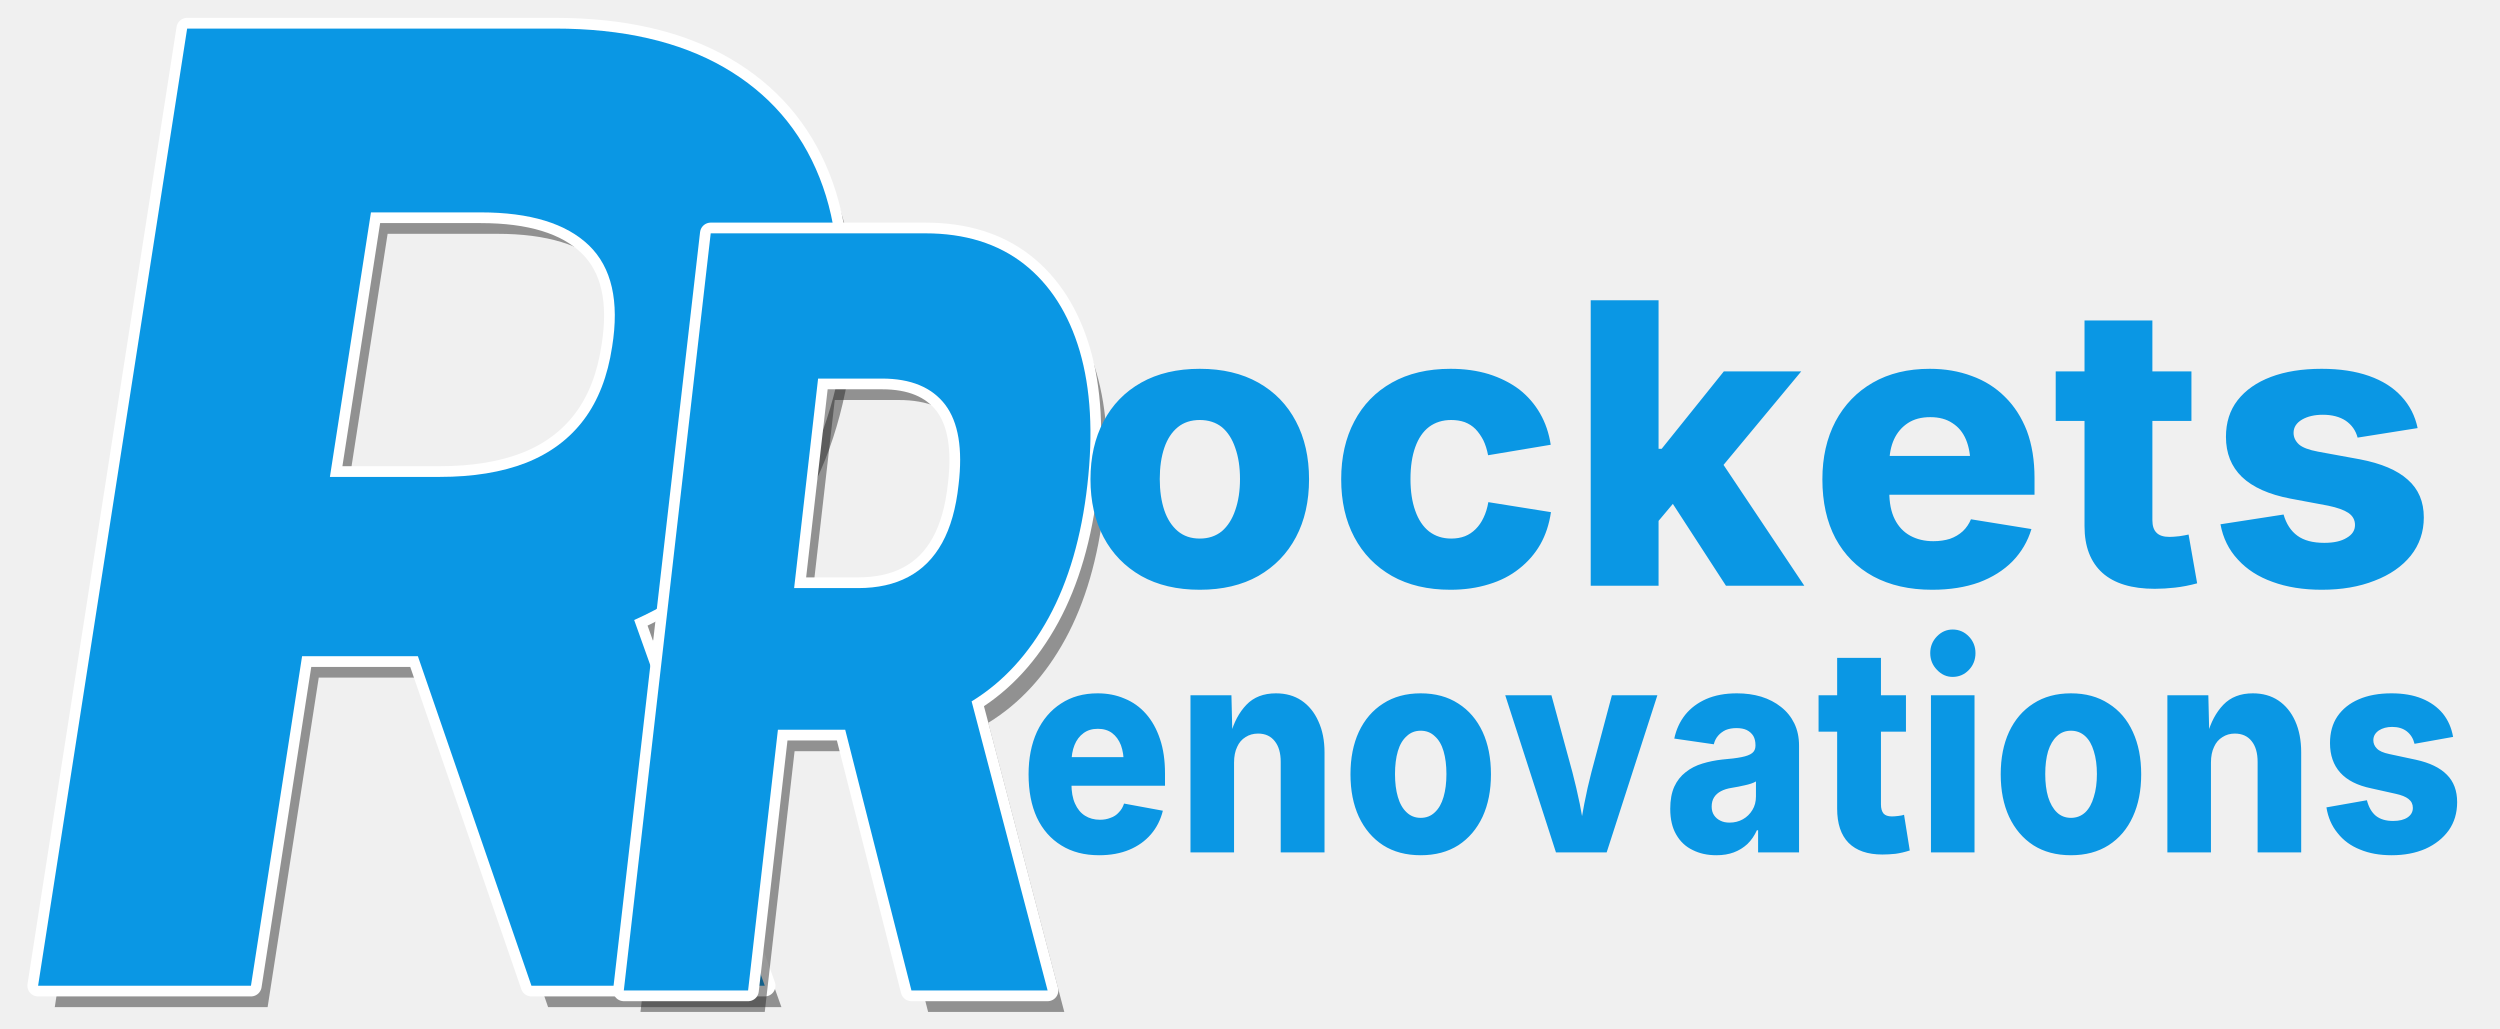
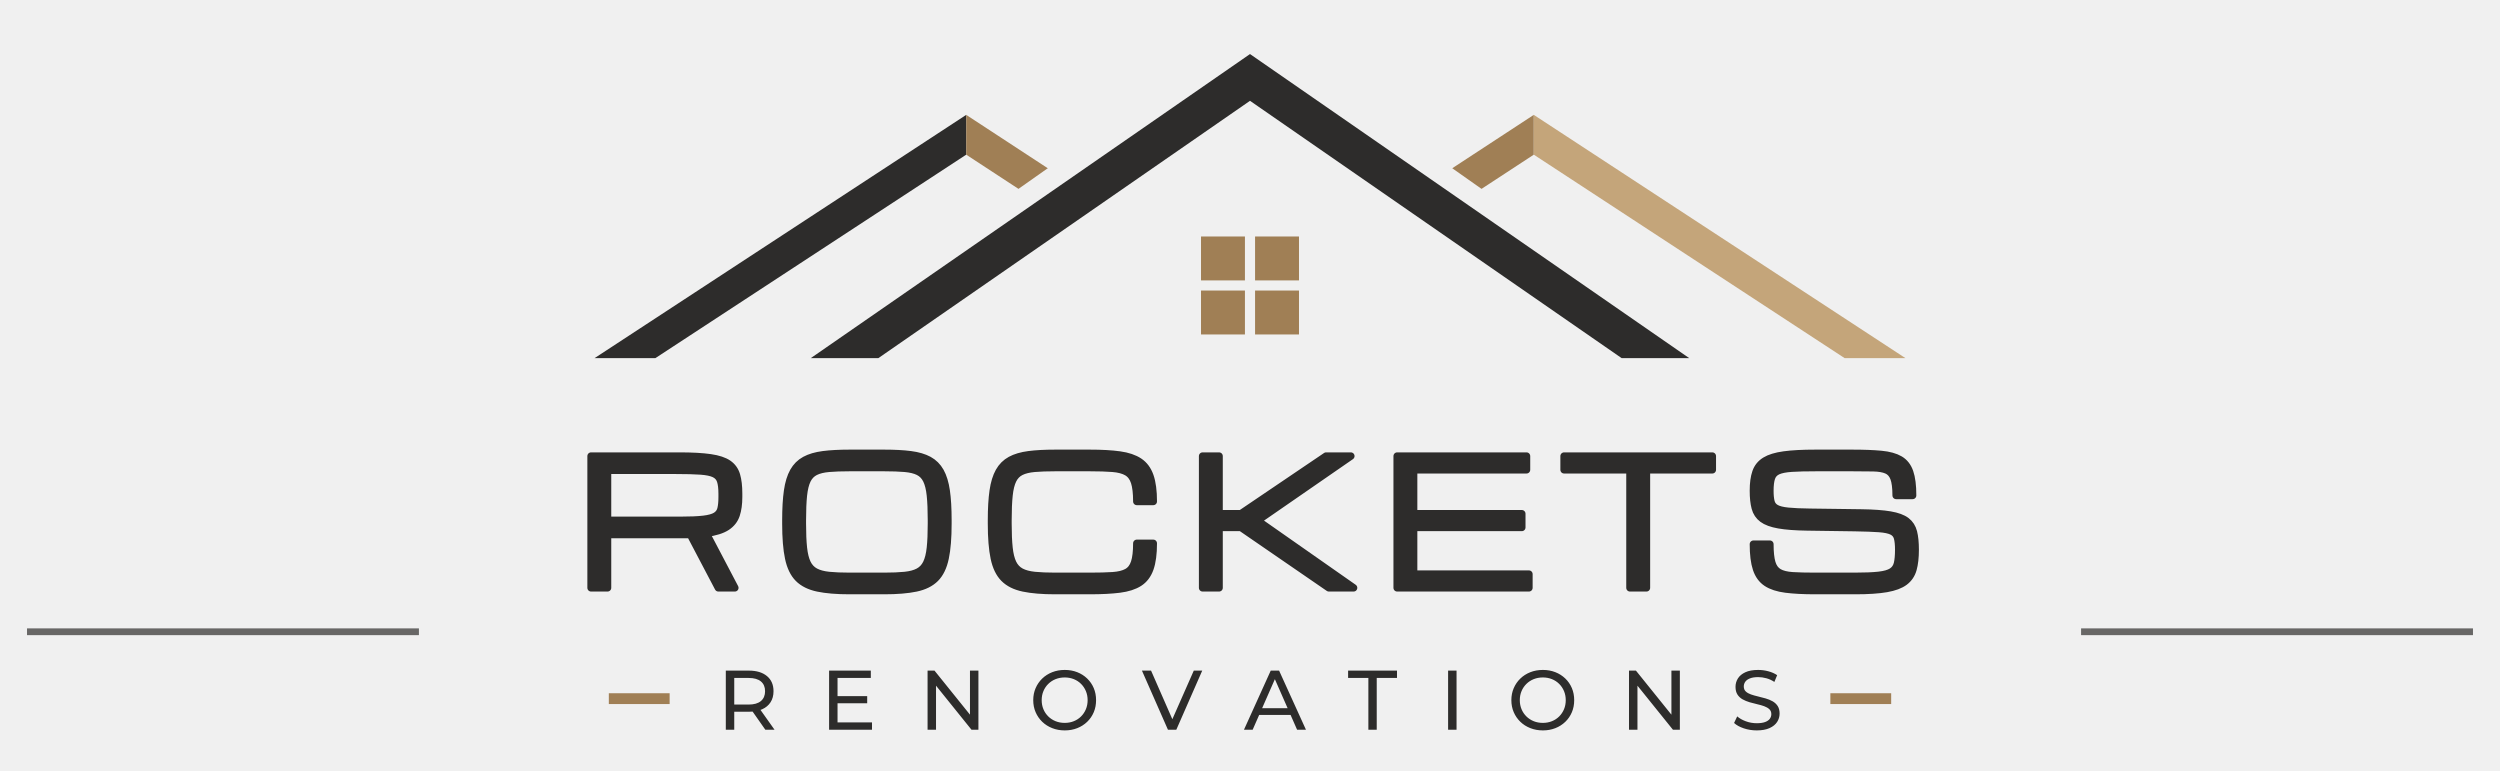
- <svg xmlns="http://www.w3.org/2000/svg" viewBox="20 30 1050 432" role="img" aria-label="Rockets Renovations">
-   <path d="M36.0 444.0 98.6 42.0H253.0Q295.8 42.0 324.1 58.3Q352.3 74.6 364.2 104.6Q376.1 134.5 369.8 175.6Q363.5 216.8 341.9 246.0Q320.4 275.1 286.6 290.3Q252.8 305.6 209.5 305.6H111.0L122.6 230.3H204.7Q225.7 230.3 240.9 224.4Q256.1 218.4 265.2 206.3Q274.3 194.2 277.1 175.6Q281.7 147.0 267.4 133.1Q253.0 119.2 221.9 119.2H175.8L125.4 444.0ZM243.2 444.0 179.9 260.3H275.6L341.2 444.0Z" transform="translate(7 9)" fill="#1d1d1d" opacity=".45" />
-   <path d="M36.0 444.0 98.6 42.0H253.0Q295.8 42.0 324.1 58.3Q352.3 74.6 364.2 104.6Q376.1 134.5 369.8 175.6Q363.5 216.8 341.9 246.0Q320.4 275.1 286.6 290.3Q252.8 305.6 209.5 305.6H111.0L122.6 230.3H204.7Q225.7 230.3 240.9 224.4Q256.1 218.4 265.2 206.3Q274.3 194.2 277.1 175.6Q281.7 147.0 267.4 133.1Q253.0 119.2 221.9 119.2H175.8L125.4 444.0ZM243.2 444.0 179.9 260.3H275.6L341.2 444.0Z" fill="#0a97e4" stroke="#ffffff" stroke-width="9" stroke-linejoin="round" paint-order="stroke" />
-   <path d="M282.0 446.0 318.5 128.0H408.6Q433.6 128.0 450.1 140.9Q466.5 153.8 473.5 177.5Q480.4 201.2 476.7 233.6Q473.0 266.3 460.5 289.3Q447.9 312.4 428.2 324.5Q408.5 336.5 383.2 336.5H325.7L332.5 277.0H380.4Q392.7 277.0 401.5 272.3Q410.4 267.6 415.7 258.0Q421.0 248.4 422.6 233.6Q425.3 211.0 417.0 200.0Q408.6 189.0 390.4 189.0H363.6L334.2 446.0ZM402.8 446.0 365.9 300.7H421.8L460.0 446.0Z" transform="translate(7 9)" fill="#1d1d1d" opacity=".45" />
-   <path d="M282.0 446.0 318.5 128.0H408.6Q433.6 128.0 450.1 140.9Q466.5 153.8 473.5 177.5Q480.4 201.2 476.7 233.6Q473.0 266.3 460.5 289.3Q447.9 312.4 428.2 324.5Q408.5 336.5 383.2 336.5H325.7L332.5 277.0H380.4Q392.7 277.0 401.5 272.3Q410.4 267.6 415.7 258.0Q421.0 248.4 422.6 233.6Q425.3 211.0 417.0 200.0Q408.6 189.0 390.4 189.0H363.6L334.2 446.0ZM402.8 446.0 365.9 300.7H421.8L460.0 446.0Z" fill="#0a97e4" stroke="#ffffff" stroke-width="9" stroke-linejoin="round" paint-order="stroke" />
-   <path d="M523.9 277.7Q509.6 277.7 499.3 271.9Q489.0 266.0 483.5 255.6Q478.0 245.2 478.0 231.3Q478.0 217.4 483.5 207.0Q489.0 196.5 499.3 190.7Q509.6 184.9 523.9 184.9Q538.2 184.9 548.5 190.7Q558.8 196.5 564.3 207.0Q569.8 217.4 569.8 231.3Q569.8 245.2 564.3 255.6Q558.8 266.0 548.5 271.9Q538.2 277.7 523.9 277.7ZM523.9 256.2Q529.4 256.2 533.2 253.1Q536.9 249.9 538.8 244.3Q540.8 238.6 540.8 231.2Q540.8 223.7 538.8 218.1Q536.9 212.5 533.2 209.4Q529.4 206.4 523.9 206.4Q518.4 206.4 514.7 209.4Q510.9 212.5 509.0 218.1Q507.1 223.7 507.1 231.2Q507.1 238.6 509.0 244.3Q510.9 249.9 514.7 253.1Q518.4 256.2 523.9 256.2ZM629.2 277.7Q614.9 277.7 604.6 271.9Q594.3 266.0 588.8 255.6Q583.3 245.2 583.3 231.3Q583.3 217.4 588.8 207.0Q594.3 196.5 604.6 190.7Q614.9 184.9 629.2 184.9Q637.9 184.9 645.2 187.1Q652.5 189.4 658.0 193.5Q663.4 197.7 666.8 203.6Q670.2 209.5 671.3 216.8L645.0 221.2Q644.3 217.6 643.0 214.9Q641.6 212.2 639.7 210.2Q637.8 208.3 635.2 207.3Q632.6 206.4 629.5 206.4Q624.1 206.4 620.2 209.3Q616.4 212.2 614.4 217.8Q612.4 223.4 612.4 231.2Q612.4 238.9 614.4 244.5Q616.4 250.2 620.2 253.2Q624.1 256.2 629.5 256.2Q632.7 256.2 635.3 255.2Q637.8 254.2 639.8 252.2Q641.8 250.2 643.1 247.4Q644.5 244.5 645.1 240.9L671.4 245.1Q670.3 252.7 666.9 258.7Q663.5 264.6 658.0 268.9Q652.6 273.2 645.3 275.4Q637.9 277.7 629.2 277.7ZM713.8 252.1V218.5H717.9L744.0 186.0H776.5L738.2 232.1H730.6ZM688.1 276.0V156.1H716.6V276.0ZM744.9 276.0 720.5 238.4 739.3 218.4 777.8 276.0ZM831.5 277.7Q817.2 277.7 806.8 272.1Q796.5 266.5 790.9 256.1Q785.4 245.7 785.4 231.3Q785.4 217.5 790.9 207.0Q796.5 196.5 806.6 190.7Q816.7 184.9 830.5 184.9Q840.1 184.9 848.1 187.9Q856.2 190.8 862.1 196.7Q868.0 202.5 871.3 211.0Q874.5 219.6 874.5 230.8V237.8H795.6V221.5H860.9L847.6 225.4Q847.6 219.1 845.7 214.6Q843.8 210.1 840.0 207.7Q836.3 205.2 830.7 205.2Q825.1 205.2 821.3 207.7Q817.5 210.2 815.5 214.5Q813.5 218.9 813.5 224.8V236.6Q813.5 243.5 815.8 248.1Q818.1 252.7 822.3 255.0Q826.5 257.3 832.0 257.3Q835.8 257.3 839.0 256.3Q842.1 255.2 844.4 253.1Q846.6 251.0 847.8 248.1L873.2 252.2Q870.9 259.9 865.3 265.7Q859.7 271.4 851.2 274.6Q842.6 277.7 831.5 277.7ZM940.4 186.0V206.8H883.4V186.0ZM895.5 164.6H924.0V248.5Q924.0 252.0 925.7 253.7Q927.4 255.5 931.2 255.5Q932.7 255.5 935.4 255.2Q938.0 254.8 939.2 254.5L942.8 275.0Q938.0 276.3 933.5 276.8Q929.0 277.3 925.0 277.3Q910.5 277.3 903.0 270.6Q895.5 263.8 895.5 251.0ZM995.2 277.7Q983.5 277.7 974.5 274.4Q965.5 271.2 959.9 265.0Q954.2 258.9 952.6 250.2L979.1 246.1Q980.8 252.0 984.9 255.0Q989.0 258.0 996.2 258.0Q1002.2 258.0 1005.6 255.9Q1009.1 253.9 1009.1 250.5Q1009.1 247.3 1006.3 245.4Q1003.6 243.6 997.9 242.4L981.9 239.4Q968.4 236.8 961.6 230.3Q954.9 223.8 954.9 213.5Q954.9 204.4 959.8 198.1Q964.8 191.7 973.8 188.3Q982.8 184.9 995.1 184.9Q1006.5 184.9 1015.0 187.9Q1023.5 190.9 1028.6 196.5Q1033.8 202.1 1035.4 209.8L1010.2 213.8Q1009.0 209.3 1005.2 206.7Q1001.4 204.2 995.6 204.2Q990.4 204.2 986.9 206.2Q983.3 208.3 983.3 211.8Q983.3 214.5 985.5 216.6Q987.7 218.6 993.6 219.7L1011.1 222.9Q1024.7 225.5 1031.3 231.5Q1038.0 237.4 1038.0 247.3Q1038.0 256.5 1032.5 263.4Q1027.0 270.2 1017.3 273.9Q1007.7 277.7 995.2 277.7Z" fill="#0a97e4" />
-   <path d="M481.6 389.2Q472.4 389.2 465.8 385.1Q459.1 381.0 455.5 373.4Q452.0 365.8 452.0 355.2Q452.0 345.1 455.5 337.4Q459.1 329.7 465.6 325.5Q472.1 321.2 481.0 321.2Q487.2 321.2 492.3 323.4Q497.5 325.5 501.3 329.8Q505.1 334.1 507.2 340.4Q509.3 346.6 509.3 354.8V360.0H458.5V348.0H500.6L492.0 350.9Q492.0 346.3 490.8 343.0Q489.5 339.7 487.1 337.9Q484.7 336.1 481.1 336.1Q477.5 336.1 475.1 337.9Q472.6 339.7 471.3 342.9Q470.0 346.1 470.0 350.5V359.1Q470.0 364.2 471.5 367.5Q473.0 370.9 475.7 372.6Q478.4 374.3 482.0 374.3Q484.4 374.3 486.4 373.5Q488.5 372.8 489.9 371.2Q491.4 369.7 492.1 367.5L508.4 370.5Q507.0 376.2 503.4 380.4Q499.8 384.6 494.3 386.9Q488.8 389.2 481.6 389.2ZM538.3 350.3V388.0H520.0V322.0H537.2L537.6 338.6H536.8Q538.9 330.8 543.5 326.0Q548.1 321.2 555.9 321.2Q562.1 321.2 566.6 324.2Q571.2 327.3 573.7 332.9Q576.3 338.5 576.3 346.0V388.0H557.9V350.0Q557.9 344.4 555.4 341.3Q552.9 338.1 548.4 338.1Q545.4 338.1 543.1 339.6Q540.8 341.0 539.6 343.7Q538.3 346.4 538.3 350.3ZM616.7 389.2Q607.5 389.2 600.9 385.0Q594.3 380.7 590.7 373.0Q587.2 365.4 587.2 355.2Q587.2 345.0 590.7 337.4Q594.3 329.7 600.9 325.5Q607.5 321.2 616.7 321.2Q625.9 321.2 632.5 325.5Q639.1 329.7 642.7 337.4Q646.2 345.0 646.2 355.2Q646.2 365.4 642.7 373.0Q639.1 380.7 632.5 385.0Q625.9 389.2 616.7 389.2ZM616.7 373.5Q620.2 373.5 622.6 371.2Q625.1 368.9 626.3 364.7Q627.5 360.6 627.5 355.1Q627.5 349.6 626.3 345.5Q625.1 341.4 622.6 339.2Q620.2 336.9 616.7 336.9Q613.2 336.9 610.8 339.2Q608.3 341.4 607.1 345.5Q605.9 349.6 605.9 355.1Q605.9 360.6 607.1 364.7Q608.3 368.9 610.8 371.2Q613.2 373.5 616.7 373.5ZM673.5 388.0 652.2 322.0H671.6L680.4 354.3Q682.1 360.8 683.5 367.6Q684.8 374.4 686.1 381.9H682.8Q684.1 374.4 685.4 367.6Q686.7 360.8 688.4 354.3L697.0 322.0H716.1L694.8 388.0ZM740.9 389.2Q735.2 389.2 730.9 387.0Q726.5 384.9 724.0 380.5Q721.5 376.2 721.5 369.7Q721.5 364.2 723.2 360.4Q724.9 356.7 728.0 354.3Q731.0 351.9 735.0 350.7Q738.9 349.5 743.4 349.0Q748.4 348.6 751.4 348.0Q754.5 347.4 755.9 346.3Q757.3 345.2 757.3 343.2V343.0Q757.3 340.7 756.4 339.1Q755.4 337.5 753.6 336.6Q751.9 335.8 749.3 335.8Q746.8 335.8 744.8 336.6Q742.9 337.5 741.6 339.0Q740.3 340.5 739.8 342.6L723.2 340.2Q724.4 334.5 727.8 330.2Q731.2 326.0 736.6 323.6Q742.1 321.2 749.5 321.2Q755.0 321.2 759.7 322.6Q764.5 324.1 768.0 326.9Q771.6 329.7 773.6 333.8Q775.6 337.9 775.6 343.2V388.0H758.4V378.7H757.9Q756.3 382.2 753.9 384.5Q751.4 386.8 748.2 388.0Q745.0 389.2 740.9 389.2ZM746.4 375.5Q749.5 375.5 752.0 374.1Q754.5 372.7 756.0 370.2Q757.5 367.8 757.5 364.5V358.2Q756.7 358.7 755.5 359.1Q754.3 359.5 752.9 359.8Q751.5 360.1 750.1 360.4Q748.7 360.7 747.3 360.9Q744.7 361.3 742.8 362.3Q740.9 363.3 739.9 364.9Q738.9 366.5 738.9 368.8Q738.9 370.9 739.9 372.4Q740.9 373.9 742.6 374.7Q744.2 375.5 746.4 375.5ZM820.5 322.0V337.3H783.8V322.0ZM791.6 306.3H810.0V367.8Q810.0 370.4 811.1 371.7Q812.2 372.9 814.6 372.9Q815.6 372.9 817.3 372.7Q819.0 372.5 819.7 372.2L822.1 387.2Q819.0 388.2 816.1 388.6Q813.2 388.9 810.6 388.9Q801.3 388.9 796.4 384.0Q791.6 379.1 791.6 369.6ZM831.0 388.0V322.0H849.3V388.0ZM840.1 314.3Q836.3 314.3 833.5 311.3Q830.7 308.4 830.7 304.3Q830.7 300.2 833.5 297.3Q836.3 294.4 840.1 294.4Q844.1 294.4 846.9 297.3Q849.7 300.2 849.7 304.3Q849.7 308.5 846.9 311.4Q844.1 314.3 840.1 314.3ZM889.8 389.2Q880.6 389.2 874.0 385.0Q867.4 380.7 863.8 373.0Q860.3 365.4 860.3 355.2Q860.3 345.0 863.8 337.4Q867.4 329.7 874.0 325.5Q880.6 321.2 889.8 321.2Q899.0 321.2 905.6 325.5Q912.3 329.7 915.8 337.4Q919.3 345.0 919.3 355.2Q919.3 365.4 915.8 373.0Q912.3 380.7 905.6 385.0Q899.0 389.2 889.8 389.2ZM889.8 373.5Q893.3 373.5 895.8 371.2Q898.2 368.9 899.4 364.7Q900.7 360.6 900.7 355.1Q900.7 349.6 899.4 345.5Q898.2 341.4 895.8 339.2Q893.3 336.9 889.8 336.9Q886.3 336.9 883.9 339.2Q881.5 341.4 880.2 345.5Q879.0 349.6 879.0 355.1Q879.0 360.6 880.2 364.7Q881.5 368.9 883.9 371.2Q886.3 373.5 889.8 373.5ZM948.6 350.3V388.0H930.3V322.0H947.5L947.9 338.6H947.1Q949.2 330.8 953.8 326.0Q958.4 321.2 966.2 321.2Q972.4 321.2 976.9 324.2Q981.5 327.3 984.0 332.9Q986.5 338.5 986.5 346.0V388.0H968.2V350.0Q968.2 344.4 965.7 341.3Q963.2 338.1 958.6 338.1Q955.7 338.1 953.4 339.6Q951.1 341.0 949.9 343.7Q948.6 346.4 948.6 350.3ZM1024.5 389.2Q1016.9 389.2 1011.2 386.8Q1005.4 384.5 1001.8 379.9Q998.1 375.4 997.1 369.1L1014.1 366.1Q1015.2 370.4 1017.8 372.6Q1020.5 374.8 1025.1 374.8Q1029.0 374.8 1031.2 373.3Q1033.4 371.8 1033.4 369.3Q1033.4 367.0 1031.6 365.6Q1029.9 364.2 1026.2 363.4L1015.9 361.1Q1007.2 359.3 1002.9 354.5Q998.6 349.7 998.6 342.1Q998.6 335.5 1001.7 330.9Q1004.9 326.2 1010.7 323.7Q1016.5 321.2 1024.4 321.2Q1031.8 321.2 1037.2 323.4Q1042.6 325.6 1046.0 329.7Q1049.3 333.8 1050.3 339.5L1034.1 342.4Q1033.3 339.1 1030.9 337.2Q1028.5 335.3 1024.7 335.3Q1021.4 335.3 1019.1 336.8Q1016.8 338.4 1016.8 340.9Q1016.8 342.9 1018.3 344.4Q1019.7 345.9 1023.5 346.7L1034.7 349.1Q1043.4 351.0 1047.7 355.4Q1052.0 359.7 1052.0 366.9Q1052.0 373.7 1048.5 378.7Q1044.9 383.7 1038.7 386.5Q1032.5 389.2 1024.5 389.2Z" fill="#0a97e4" />
+ <svg xmlns="http://www.w3.org/2000/svg" viewBox="0 0 370 114" role="img" aria-label="Rockets Renovations">
+   <mask id="m" maskUnits="userSpaceOnUse" x="0" y="-80" width="400" height="200">
+     <rect x="0" y="-80" width="400" height="200" fill="#fff" />
+     <path d="M185,3.8 L115.2,53 L115.2,60 L254.8,60 L254.8,53 Z" fill="#000" />
+   </mask>
+   <g mask="url(#m)">
+     <path d="M143,17 L88,53 L97,53 L143,22.89 Z" fill="#2d2c2b" />
+     <path d="M143,17 L198,53 L189,53 L143,22.89 Z" fill="#a07f55" />
+     <path d="M227,17 L172,53 L181,53 L227,22.89 Z" fill="#a07f55" />
+     <path d="M227,17 L282,53 L273,53 L227,22.89 Z" fill="#c4a57a" />
+   </g>
+   <path d="M185,8 L120,53 L130,53 L185,14.92 Z" fill="#2d2c2b" />
+   <path d="M185,8 L250,53 L240,53 L185,14.92 Z" fill="#2d2c2b" />
+   <rect x="177.75" y="35.00" width="6.50" height="6.50" fill="#a07f55" />
+   <rect x="177.75" y="43.00" width="6.50" height="6.50" fill="#a07f55" />
+   <rect x="185.75" y="35.00" width="6.50" height="6.50" fill="#a07f55" />
+   <rect x="185.75" y="43.00" width="6.50" height="6.50" fill="#a07f55" />
+   <path d="M87.479 67.5H100.529Q103.386 67.5 105.131 67.754Q106.877 68.008 107.778 68.63Q108.68 69.252 108.997 70.331Q109.315 71.41 109.315 73.061V73.568Q109.315 75.092 108.953 76.19Q108.591 77.288 107.563 77.967Q106.534 78.646 104.516 78.926L108.756 87.0H106.318L102.167 79.104Q101.913 79.116 101.64 79.116Q101.367 79.116 101.075 79.116H89.916V87.0H87.479ZM89.916 77.009H100.694Q102.865 77.009 104.116 76.863Q105.366 76.717 105.957 76.349Q106.547 75.98 106.712 75.308Q106.877 74.635 106.877 73.568V73.061Q106.877 71.854 106.649 71.156Q106.42 70.458 105.734 70.128Q105.049 69.798 103.691 69.703Q102.332 69.607 100.06 69.607H89.916ZM125.743 87.406Q122.887 87.406 121.046 87.019Q119.205 86.632 118.17 85.591Q117.136 84.55 116.723 82.595Q116.31 80.64 116.31 77.504V76.996Q116.31 74.406 116.564 72.648Q116.818 70.89 117.44 69.785Q118.062 68.681 119.135 68.097Q120.208 67.513 121.833 67.303Q123.458 67.094 125.743 67.094H130.859Q133.144 67.094 134.769 67.303Q136.394 67.513 137.467 68.097Q138.54 68.681 139.162 69.785Q139.784 70.89 140.038 72.648Q140.292 74.406 140.292 76.996V77.504Q140.292 80.64 139.879 82.595Q139.467 84.55 138.432 85.591Q137.397 86.632 135.557 87.019Q133.716 87.406 130.859 87.406ZM125.743 85.299H130.859Q132.675 85.299 133.919 85.172Q135.163 85.045 135.944 84.626Q136.725 84.207 137.137 83.356Q137.55 82.506 137.702 81.084Q137.854 79.662 137.854 77.504V76.996Q137.854 74.762 137.702 73.314Q137.55 71.867 137.137 71.029Q136.725 70.191 135.944 69.804Q135.163 69.417 133.919 69.309Q132.675 69.201 130.859 69.201H125.743Q123.928 69.201 122.683 69.309Q121.439 69.417 120.659 69.804Q119.878 70.191 119.465 71.029Q119.053 71.867 118.9 73.314Q118.748 74.762 118.748 76.996V77.504Q118.748 79.662 118.9 81.084Q119.053 82.506 119.465 83.356Q119.878 84.207 120.659 84.626Q121.439 85.045 122.683 85.172Q123.928 85.299 125.743 85.299ZM146.742 77.504V76.996Q146.742 74.406 146.996 72.648Q147.25 70.89 147.872 69.785Q148.494 68.681 149.567 68.097Q150.639 67.513 152.264 67.303Q153.889 67.094 156.175 67.094H161.291Q163.906 67.094 165.702 67.341Q167.499 67.589 168.597 68.319Q169.695 69.049 170.19 70.464Q170.685 71.88 170.685 74.216H168.248Q168.248 72.375 167.918 71.353Q167.588 70.331 166.807 69.874Q166.026 69.417 164.68 69.309Q163.335 69.201 161.291 69.201H156.175Q154.359 69.201 153.115 69.309Q151.871 69.417 151.09 69.804Q150.309 70.191 149.897 71.029Q149.484 71.867 149.332 73.314Q149.179 74.762 149.179 76.996V77.504Q149.179 79.662 149.332 81.084Q149.484 82.506 149.897 83.356Q150.309 84.207 151.09 84.626Q151.871 85.045 153.115 85.172Q154.359 85.299 156.175 85.299H161.291Q163.335 85.299 164.68 85.21Q166.026 85.121 166.807 84.689Q167.588 84.258 167.918 83.249Q168.248 82.239 168.248 80.411H170.685Q170.685 82.747 170.19 84.144Q169.695 85.54 168.597 86.245Q167.499 86.949 165.702 87.178Q163.906 87.406 161.291 87.406H156.175Q153.318 87.406 151.477 87.019Q149.636 86.632 148.602 85.591Q147.567 84.55 147.154 82.595Q146.742 80.64 146.742 77.504ZM177.986 87.0V67.5H180.423V76.031H183.661L196.267 67.5H199.923L186.111 77.047L200.33 87.0H196.673L183.673 78.062H180.423V87.0ZM206.78 87.0V67.5H225.924V69.531H209.217V76.031H225.226V78.062H209.217V84.969H226.28V87.0ZM241.235 87.0V69.531H231.485V67.5H253.423V69.531H243.673V87.0ZM281.011 81.363Q281.011 80.233 280.833 79.586Q280.655 78.938 280.033 78.627Q279.411 78.316 278.103 78.221Q276.796 78.126 274.523 78.088L267.465 77.986Q264.85 77.948 263.263 77.669Q261.676 77.39 260.863 76.787Q260.051 76.184 259.778 75.168Q259.505 74.152 259.505 72.629Q259.505 70.966 259.879 69.887Q260.254 68.808 261.238 68.198Q262.222 67.589 264.024 67.341Q265.827 67.094 268.683 67.094H274.117Q276.707 67.094 278.433 67.259Q280.16 67.424 281.176 68.021Q282.191 68.617 282.629 69.874Q283.067 71.131 283.067 73.327H280.63Q280.63 71.626 280.306 70.756Q279.982 69.887 279.24 69.569Q278.497 69.252 277.24 69.227Q275.983 69.201 274.117 69.201H268.81Q266.538 69.201 265.173 69.29Q263.808 69.379 263.11 69.696Q262.412 70.014 262.177 70.712Q261.942 71.41 261.942 72.629Q261.942 73.657 262.107 74.279Q262.272 74.901 262.85 75.225Q263.428 75.549 264.634 75.669Q265.84 75.79 267.922 75.815L275.488 75.917Q278.154 75.955 279.747 76.228Q281.341 76.501 282.134 77.11Q282.928 77.72 283.188 78.754Q283.448 79.789 283.448 81.363Q283.448 83.077 283.124 84.239Q282.801 85.4 281.874 86.099Q280.947 86.797 279.195 87.102Q277.443 87.406 274.587 87.406H268.645Q266.043 87.406 264.278 87.178Q262.514 86.949 261.466 86.257Q260.419 85.565 259.962 84.194Q259.505 82.823 259.505 80.538H261.942Q261.942 82.328 262.234 83.306Q262.526 84.283 263.256 84.708Q263.986 85.134 265.3 85.216Q266.614 85.299 268.645 85.299H274.46Q276.732 85.299 278.053 85.153Q279.373 85.007 280.008 84.594Q280.642 84.182 280.827 83.407Q281.011 82.633 281.011 81.363Z" fill="#2d2c2b" stroke="#2d2c2b" stroke-width="1.1" stroke-linejoin="round" />
+   <path d="M107.419 108.0V99.25H110.831Q112.531 99.25 113.506 100.056Q114.481 100.862 114.481 102.3Q114.481 103.25 114.044 103.931Q113.606 104.612 112.794 104.975Q111.981 105.338 110.831 105.338H108.106L108.669 104.763V108.0ZM113.269 108.0 111.044 104.825H112.381L114.631 108.0ZM108.669 104.888 108.106 104.275H110.794Q111.994 104.275 112.612 103.756Q113.231 103.237 113.231 102.3Q113.231 101.362 112.612 100.85Q111.994 100.338 110.794 100.338H108.106L108.669 99.713ZM122.706 108.0V99.25H128.881V100.338H123.956V106.912H129.056V108.0ZM123.844 104.088V103.025H128.344V104.088ZM137.281 108.0V99.25H138.306L144.094 106.438H143.556V99.25H144.806V108.0H143.781L137.994 100.812H138.531V108.0ZM157.581 108.1Q156.581 108.1 155.725 107.762Q154.869 107.425 154.244 106.819Q153.619 106.213 153.269 105.4Q152.919 104.588 152.919 103.625Q152.919 102.662 153.269 101.85Q153.619 101.037 154.244 100.431Q154.869 99.825 155.719 99.488Q156.569 99.15 157.581 99.15Q158.581 99.15 159.425 99.481Q160.269 99.812 160.9 100.419Q161.531 101.025 161.875 101.838Q162.219 102.65 162.219 103.625Q162.219 104.6 161.875 105.412Q161.531 106.225 160.9 106.831Q160.269 107.438 159.425 107.769Q158.581 108.1 157.581 108.1ZM157.581 106.987Q158.306 106.987 158.925 106.737Q159.544 106.487 160 106.031Q160.456 105.575 160.712 104.963Q160.969 104.35 160.969 103.625Q160.969 102.9 160.712 102.287Q160.456 101.675 160 101.219Q159.544 100.763 158.925 100.513Q158.306 100.263 157.581 100.263Q156.844 100.263 156.225 100.513Q155.606 100.763 155.144 101.219Q154.681 101.675 154.425 102.287Q154.169 102.9 154.169 103.625Q154.169 104.35 154.425 104.963Q154.681 105.575 155.144 106.031Q155.606 106.487 156.225 106.737Q156.844 106.987 157.581 106.987ZM172.856 108.0 169.006 99.25H170.356L173.894 107.325H173.119L176.681 99.25H177.931L174.094 108.0ZM184.106 108.0 188.069 99.25H189.306L193.281 108.0H191.969L188.431 99.95H188.931L185.394 108.0ZM185.794 105.812 186.131 104.812H191.056L191.419 105.812ZM202.519 108.0V100.338H199.519V99.25H206.756V100.338H203.756V108.0ZM214.319 108.0V99.25H215.569V108.0ZM228.344 108.1Q227.344 108.1 226.487 107.762Q225.631 107.425 225.006 106.819Q224.381 106.213 224.031 105.4Q223.681 104.588 223.681 103.625Q223.681 102.662 224.031 101.85Q224.381 101.037 225.006 100.431Q225.631 99.825 226.481 99.488Q227.331 99.15 228.344 99.15Q229.344 99.15 230.187 99.481Q231.031 99.812 231.662 100.419Q232.294 101.025 232.637 101.838Q232.981 102.65 232.981 103.625Q232.981 104.6 232.637 105.412Q232.294 106.225 231.662 106.831Q231.031 107.438 230.187 107.769Q229.344 108.1 228.344 108.1ZM228.344 106.987Q229.069 106.987 229.687 106.737Q230.306 106.487 230.762 106.031Q231.219 105.575 231.475 104.963Q231.731 104.35 231.731 103.625Q231.731 102.9 231.475 102.287Q231.219 101.675 230.762 101.219Q230.306 100.763 229.687 100.513Q229.069 100.263 228.344 100.263Q227.606 100.263 226.987 100.513Q226.369 100.763 225.906 101.219Q225.444 101.675 225.187 102.287Q224.931 102.9 224.931 103.625Q224.931 104.35 225.187 104.963Q225.444 105.575 225.906 106.031Q226.369 106.487 226.987 106.737Q227.606 106.987 228.344 106.987ZM241.094 108.0V99.25H242.119L247.906 106.438H247.369V99.25H248.619V108.0H247.594L241.806 100.812H242.344V108.0ZM259.994 108.1Q258.994 108.1 258.081 107.794Q257.169 107.487 256.644 107.0L257.106 106.025Q257.606 106.463 258.381 106.75Q259.156 107.037 259.994 107.037Q260.756 107.037 261.231 106.862Q261.706 106.688 261.931 106.381Q262.156 106.075 262.156 105.688Q262.156 105.237 261.862 104.963Q261.569 104.688 261.1 104.519Q260.631 104.35 260.069 104.225Q259.506 104.1 258.937 103.931Q258.369 103.763 257.9 103.5Q257.431 103.237 257.144 102.794Q256.856 102.35 256.856 101.65Q256.856 100.975 257.212 100.406Q257.569 99.838 258.312 99.494Q259.056 99.15 260.206 99.15Q260.969 99.15 261.719 99.35Q262.469 99.55 263.019 99.925L262.606 100.925Q262.044 100.55 261.419 100.381Q260.794 100.213 260.206 100.213Q259.469 100.213 258.994 100.4Q258.519 100.588 258.3 100.9Q258.081 101.213 258.081 101.6Q258.081 102.062 258.375 102.338Q258.669 102.612 259.137 102.775Q259.606 102.938 260.169 103.069Q260.731 103.2 261.3 103.363Q261.869 103.525 262.337 103.787Q262.806 104.05 263.094 104.487Q263.381 104.925 263.381 105.612Q263.381 106.275 263.019 106.844Q262.656 107.412 261.9 107.756Q261.144 108.1 259.994 108.1Z" fill="#2d2c2b" />
+   <rect x="90.106" y="102.6" width="9" height="1.6" fill="#a07f55" />
+   <rect x="270.894" y="102.6" width="9" height="1.6" fill="#a07f55" />
+   <rect x="4" y="93" width="58" height="1" fill="#2d2c2b" opacity=".7" />
+   <rect x="308" y="93" width="58" height="1" fill="#2d2c2b" opacity=".7" />
</svg>
